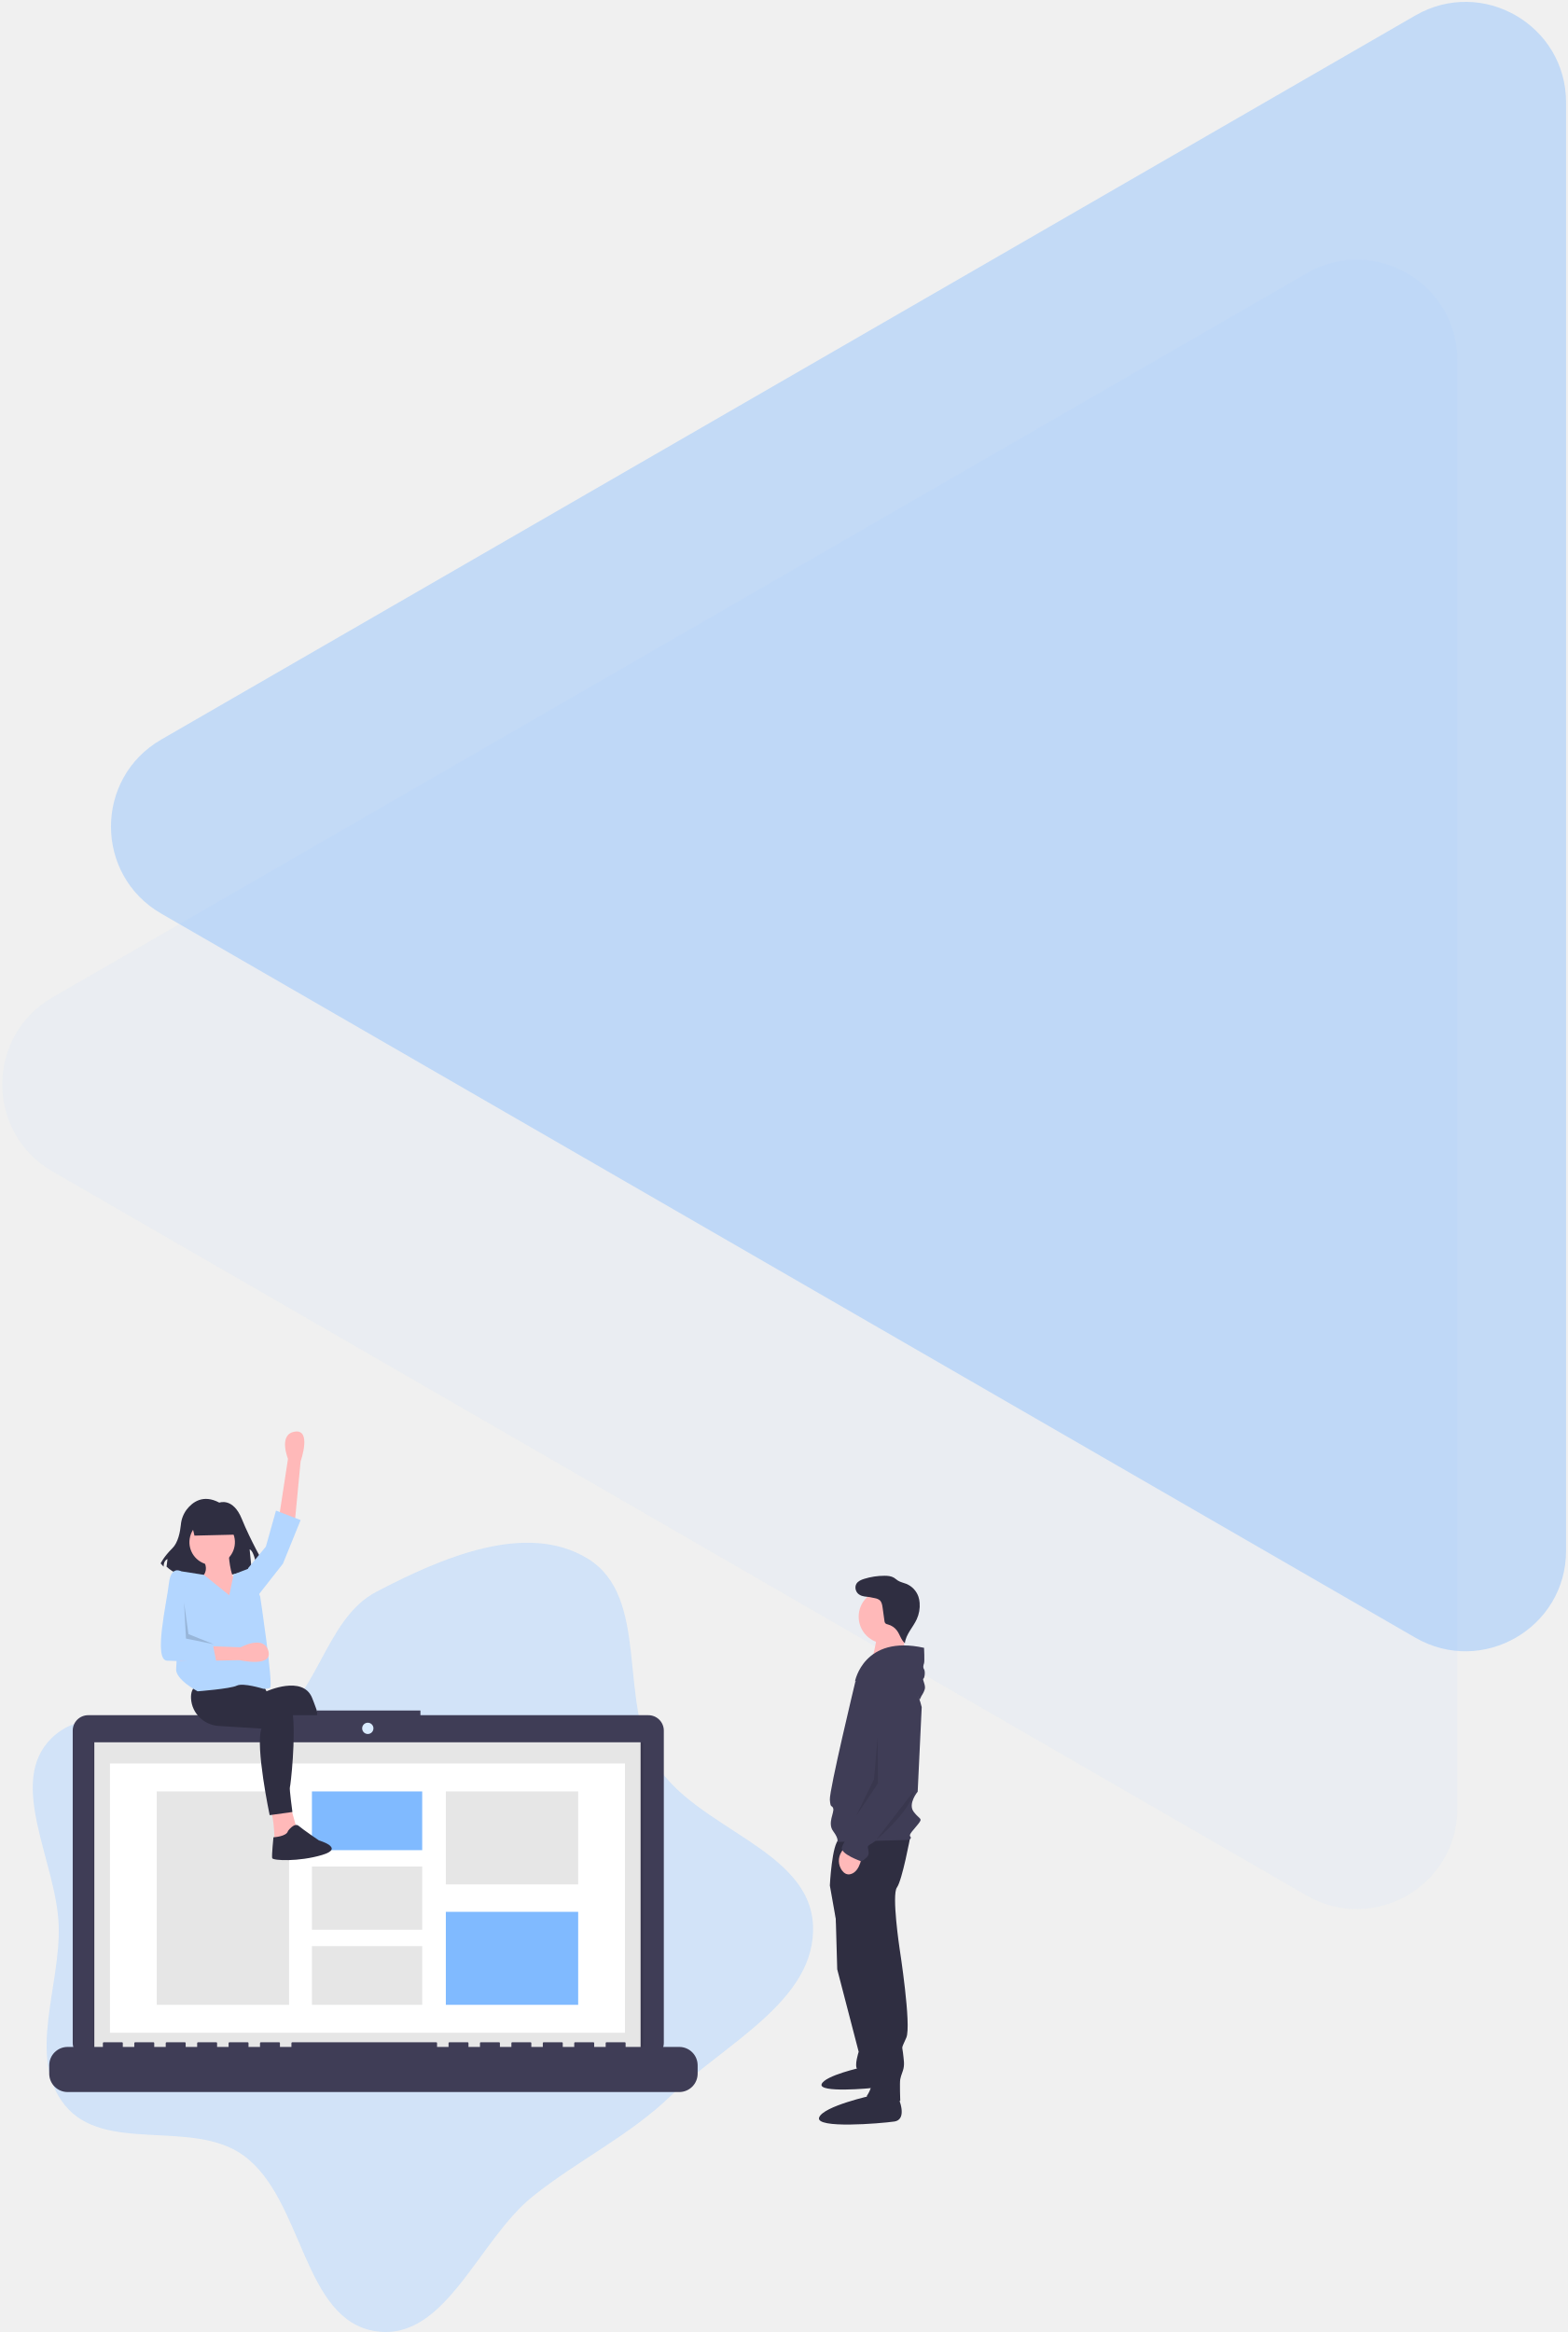
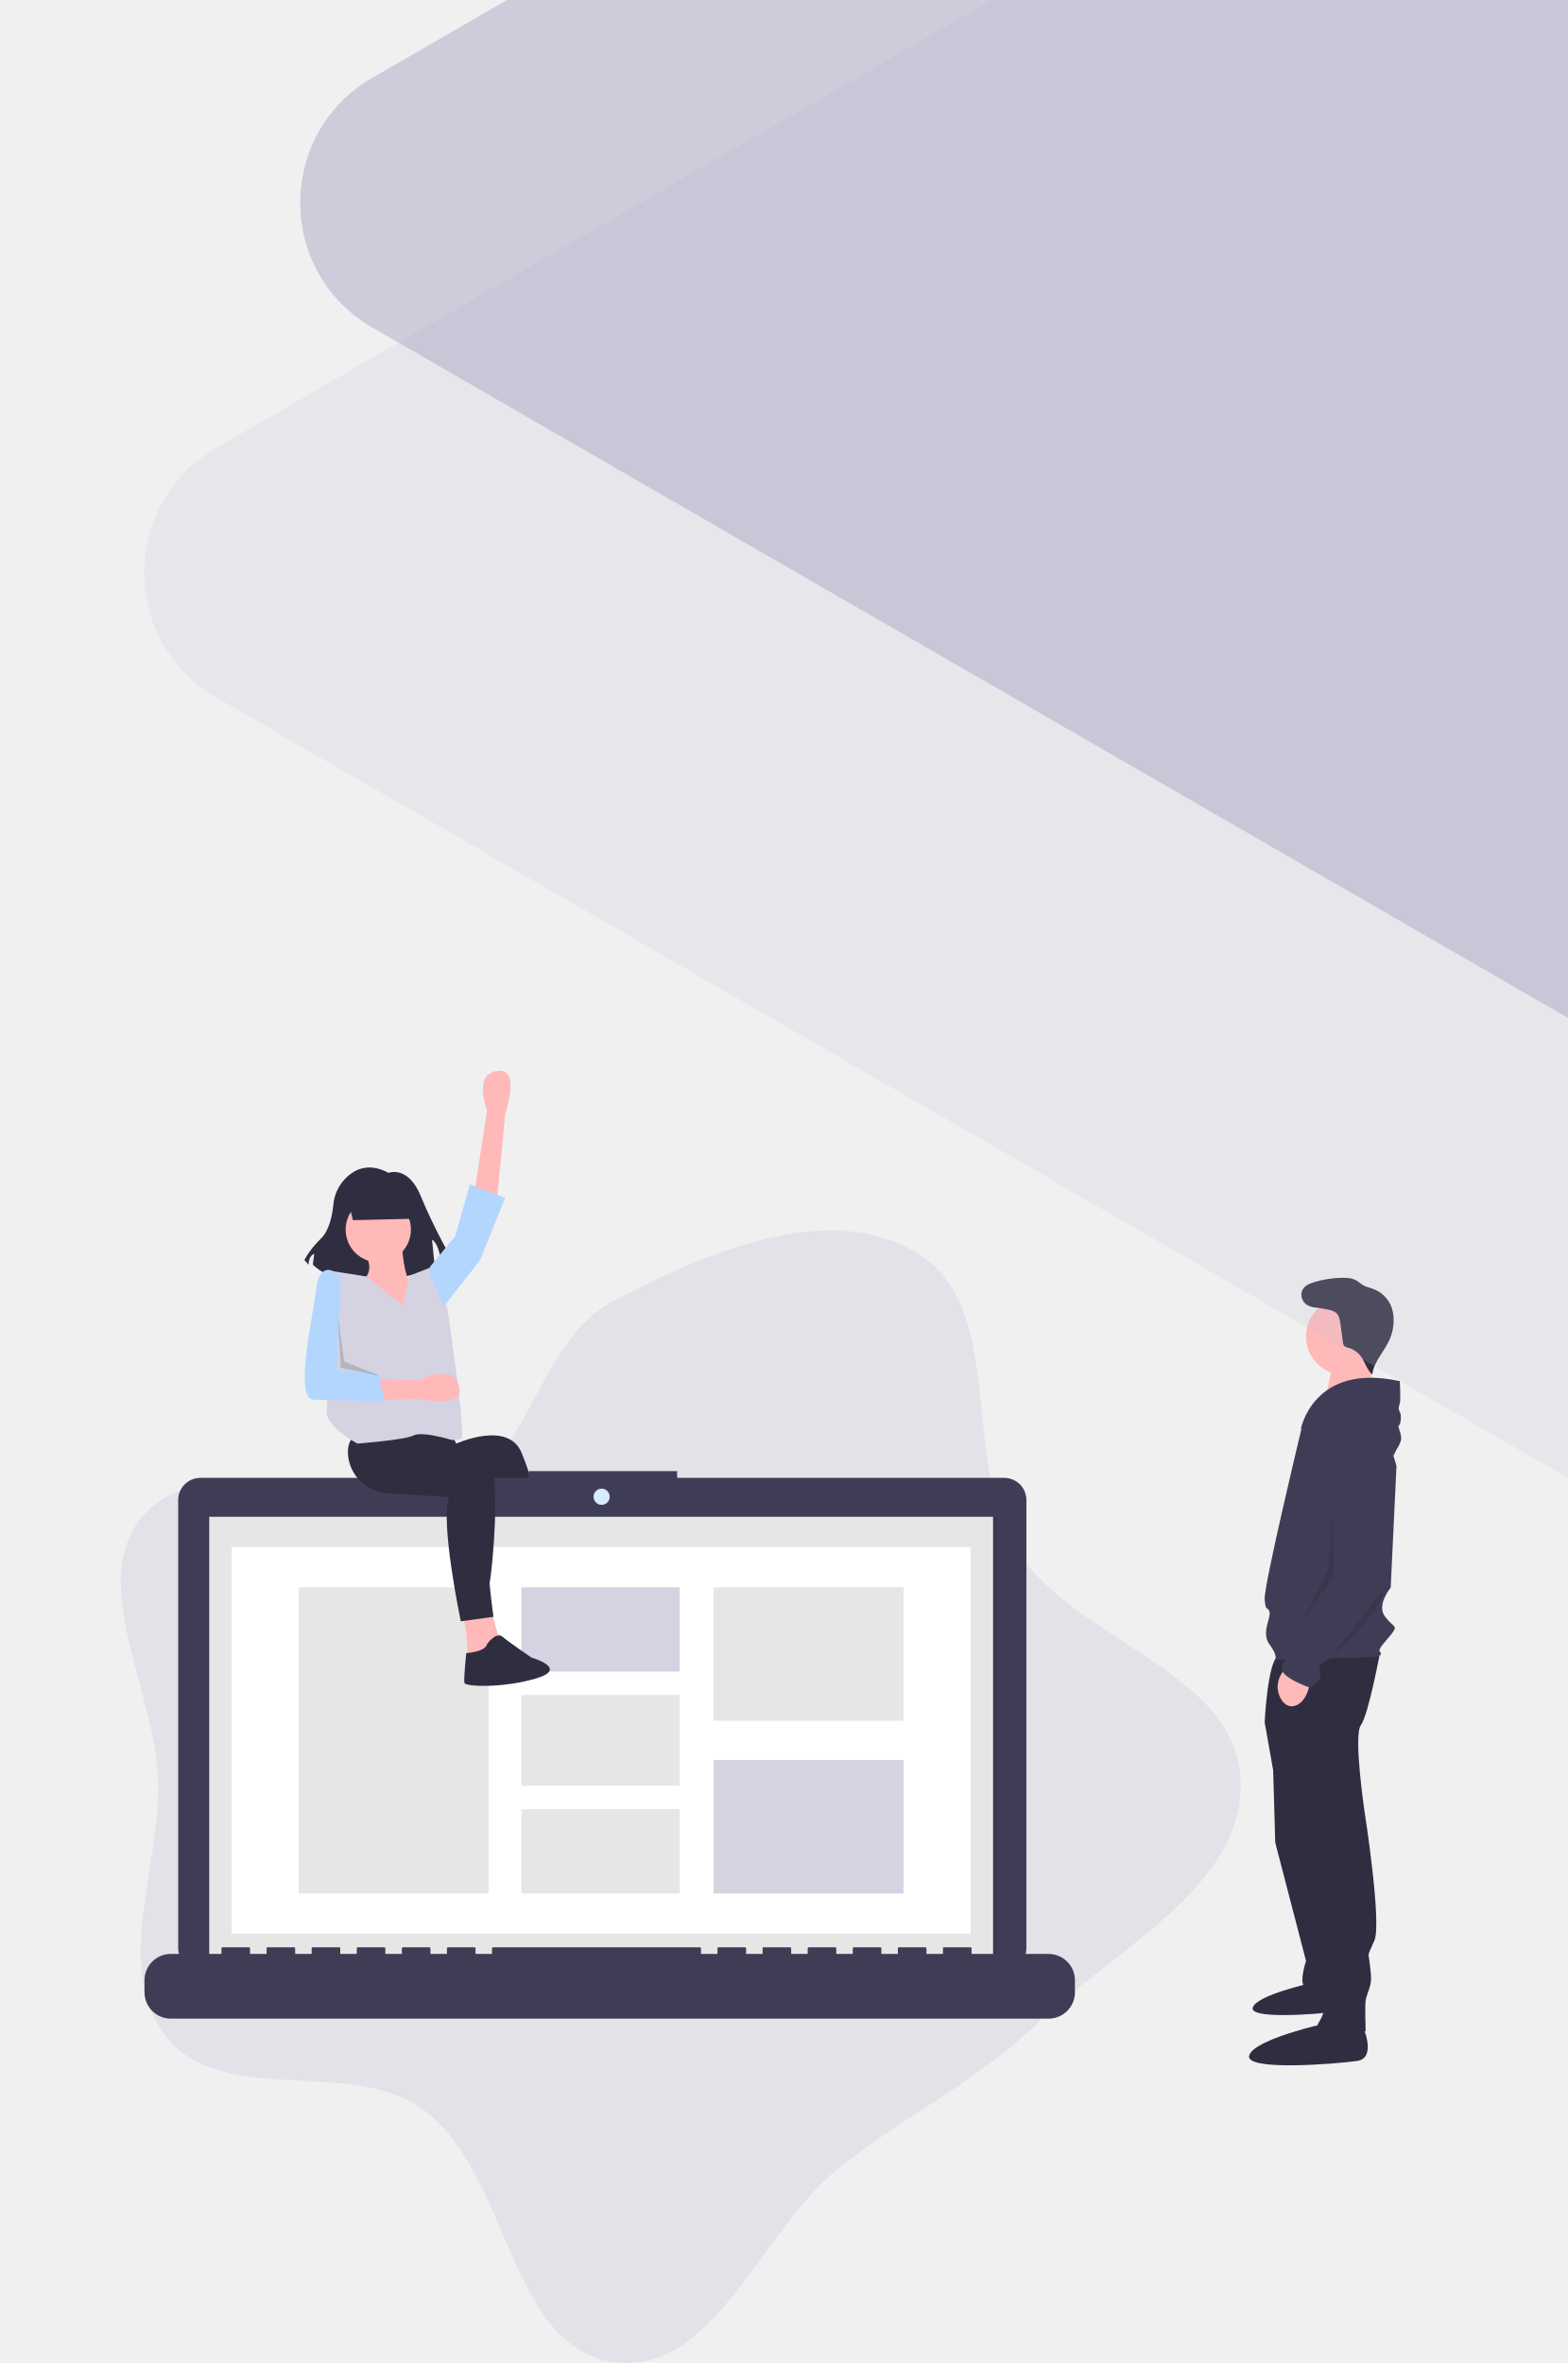
- <svg xmlns="http://www.w3.org/2000/svg" width="670" height="997" viewBox="0 0 670 997" fill="none">
-   <path opacity="0.2" d="M22.448 500.824C-6.196 484.287 -6.196 442.943 22.448 426.406L558.63 116.841C587.273 100.304 623.078 120.975 623.078 154.05V773.18C623.078 806.255 587.273 826.926 558.63 810.389L22.448 500.824Z" fill="#B3D6FF" fill-opacity="0.5" />
-   <path opacity="0.4" d="M68.934 390.594C40.291 374.057 40.291 332.714 68.934 316.176L605.117 6.611C633.76 -9.926 669.564 10.746 669.564 43.82V662.95C669.564 696.025 633.76 716.696 605.117 700.159L68.934 390.594Z" fill="#80BAFF" />
-   <path opacity="0.5" fill-rule="evenodd" clip-rule="evenodd" d="M160.921 680.529C188.442 666.166 224.935 650.144 251.371 666.417C278.043 682.835 264.03 727.4 280.421 754.088C297.508 781.912 346.077 790.464 347.584 823.081C349.066 855.164 310.05 873.52 286.97 895.856C269.135 913.115 247.209 923.466 227.831 938.972C204.429 957.697 190.598 1000.9 160.921 996.716C129.269 992.249 129.961 940.288 104.094 921.508C82.317 905.696 44.55 920.982 27.704 899.994C11.369 879.642 26.01 849.162 25.094 823.081C24.14 795.919 2.621 761.847 22.19 742.985C44.227 721.744 84.449 751.534 112.359 738.969C135.855 728.392 138.078 692.451 160.921 680.529Z" fill="#B3D6FF" />
-   <path d="M138.795 767.391L142.577 779.007L147.709 774.685L145.008 765.5L138.795 767.391Z" fill="#FFB9B9" />
-   <path d="M90.169 717.955L91.52 736.055L124.207 736.865L138.524 769.552L146.359 766.311C146.359 766.311 137.444 735.515 133.392 725.79C129.34 716.065 113.942 723.088 113.942 723.088L112.591 720.387L90.169 717.955Z" fill="#2F2E41" />
-   <path d="M140.956 776.846C140.956 776.846 141.496 785.491 142.306 786.031C143.117 786.571 149.33 785.491 149.33 785.491C149.33 785.491 151.197 785.905 158.785 783.87C167.316 781.581 157.704 778.197 157.704 778.197C157.704 778.197 151.491 774.145 148.79 772.254C146.088 770.363 144.197 774.415 144.197 774.415C144.738 776.036 140.956 776.846 140.956 776.846Z" fill="#2F2E41" />
-   <path d="M357.089 811.848L357.949 841.947L367.122 877.205C367.122 877.205 365.115 883.225 366.549 884.658C367.982 886.091 374.575 888.671 374.575 888.671L369.128 813.568L357.089 811.848Z" fill="#2F2E41" />
-   <path d="M377.004 884.511C377.004 884.511 380.275 891.708 375.696 892.362C371.116 893.016 349.962 894.761 351.271 891.054C352.579 887.346 368.499 883.857 368.499 883.857L377.004 884.511Z" fill="#2F2E41" />
-   <path d="M389.194 785.189C389.194 785.189 385.754 803.822 383.461 806.975C381.168 810.128 384.608 833.06 384.608 833.06C384.608 833.06 389.768 866.026 387.474 871.185C385.181 876.345 385.754 874.625 386.041 877.492C386.328 880.358 386.901 882.652 386.041 885.231C385.181 887.811 385.181 887.525 384.894 888.958C384.608 890.391 384.894 898.131 384.894 898.131C384.894 898.131 372.568 902.431 370.562 896.124C370.562 896.124 373.428 892.111 372.568 888.958C371.672 885.785 371.19 882.509 371.135 879.212V873.192L357.949 823.887L354.796 806.115C354.796 806.115 355.656 788.056 358.809 786.336C361.962 784.616 389.194 785.189 389.194 785.189Z" fill="#2F2E41" />
-   <path d="M384.034 896.698C384.034 896.698 388.334 906.157 382.315 907.017C376.295 907.877 348.489 910.17 350.209 905.297C351.929 900.424 372.855 895.838 372.855 895.838L384.034 896.698Z" fill="#2F2E41" />
-   <path d="M378.585 702.645C384.918 702.645 390.051 697.511 390.051 691.179C390.051 684.846 384.918 679.712 378.585 679.712C372.252 679.712 367.119 684.846 367.119 691.179C367.119 697.511 372.252 702.645 378.585 702.645Z" fill="#FFB9B9" />
-   <path d="M386.642 696.245L386.429 710.889L372.371 710.936C372.371 710.936 375.939 699.473 374.341 697.076C372.743 694.679 386.642 696.245 386.642 696.245Z" fill="#FFB9B9" />
-   <path d="M365.689 718.972C365.689 718.972 375.722 706.073 383.461 711.519C391.201 716.966 394.067 729.865 394.067 729.865L392.348 765.983C392.348 765.983 388.048 771.143 390.628 774.583C393.207 778.023 394.641 777.163 392.634 779.743C390.628 782.323 388.334 784.329 389.194 785.189C390.054 786.049 388.334 786.622 388.334 786.622L357.949 787.482C357.949 787.482 358.809 786.336 356.229 782.896C353.649 779.456 356.802 774.87 356.229 773.15C355.656 771.43 355.082 773.436 354.796 769.423C354.509 765.41 365.689 718.972 365.689 718.972Z" fill="#3F3D56" />
-   <path d="M368.555 792.929C368.555 792.929 367.982 800.095 363.682 801.242C362.07 801.672 360.86 800.852 359.978 799.66C359.155 798.517 358.693 797.153 358.653 795.745C358.613 794.337 358.996 792.95 359.753 791.762L360.815 790.062L368.555 792.929Z" fill="#FFB9B9" />
-   <path d="M395.071 704.496C395.071 704.496 395.357 710.229 395.071 711.089C394.784 711.949 394.497 712.809 395.071 713.669C395.644 714.529 395.357 717.395 394.784 717.682C394.211 717.969 395.931 720.549 395.357 722.269C394.784 723.989 394.211 724.562 393.924 725.135C393.637 725.708 393.176 726.736 393.176 726.736C393.176 726.736 384.751 708.796 377.871 713.096C370.992 717.395 365.545 718.829 365.545 718.829C365.545 718.829 369.272 698.763 395.071 704.496Z" fill="#3F3D56" />
-   <path d="M382.601 717.825C382.601 717.825 391.774 718.685 391.201 730.725C390.628 742.764 392.061 761.684 392.061 761.684C392.061 761.684 376.295 785.762 373.715 787.482C371.135 789.202 370.848 788.916 371.135 790.349C371.422 791.782 371.708 792.929 370.562 794.075C369.885 794.757 369.112 795.336 368.269 795.795C368.269 795.795 359.096 792.642 359.956 789.776C360.816 786.909 364.829 782.323 364.829 782.323C364.829 782.323 371.708 771.143 371.995 769.423C372.282 767.703 372.282 767.99 373.142 767.13C374.002 766.27 376.295 762.83 376.295 761.11V755.664L373.892 726.558C373.783 725.373 373.926 724.177 374.311 723.051C374.697 721.925 375.317 720.893 376.129 720.023C377.494 718.596 379.556 717.46 382.601 717.825Z" fill="#3F3D56" />
-   <path d="M371.19 682.336C370.443 682.543 369.656 682.561 368.9 682.388C368.145 682.215 367.444 681.856 366.861 681.345C365.741 680.28 365.364 678.435 366.161 677.111C366.85 675.968 368.189 675.408 369.463 675.011C372.274 674.135 375.2 673.688 378.144 673.687C379.548 673.686 381.013 673.806 382.215 674.532C382.809 674.891 383.312 675.385 383.9 675.755C384.98 676.436 386.277 676.662 387.463 677.135C388.676 677.628 389.769 678.376 390.668 679.328C391.567 680.28 392.251 681.413 392.674 682.652C392.946 683.493 393.116 684.363 393.18 685.244C393.374 687.657 392.947 690.08 391.941 692.282C390.341 695.77 387.297 698.702 386.867 702.515C385.228 701.139 384.748 698.832 383.479 697.11C382.534 695.836 381.185 694.92 379.653 694.512C379.224 694.456 378.822 694.276 378.494 693.995C378.273 693.69 378.147 693.326 378.131 692.95L377.345 687.286C377.184 686.133 376.968 684.873 376.083 684.117C375.529 683.704 374.886 683.425 374.205 683.302C372.595 682.901 370.955 682.634 369.302 682.502" fill="#2F2E41" />
-   <path opacity="0.1" d="M390.667 765.778L374.575 786.661C374.575 786.661 389.392 774.275 390.667 765.778Z" fill="black" />
-   <path opacity="0.1" d="M375.221 742.658L375.373 762.38L366.027 776.399L373.674 760.68L375.221 742.658Z" fill="black" />
-   <path d="M277.215 733.299H179.748V731.29H135.553V733.299H37.685C35.937 733.299 34.26 733.993 33.023 735.23C31.787 736.466 31.092 738.143 31.092 739.892V873.353C31.092 875.102 31.787 876.779 33.023 878.015C34.26 879.251 35.937 879.946 37.685 879.946H277.215C278.081 879.946 278.938 879.776 279.738 879.444C280.538 879.113 281.265 878.627 281.877 878.015C282.489 877.403 282.975 876.676 283.306 875.876C283.637 875.076 283.808 874.219 283.808 873.353V739.892C283.808 739.026 283.637 738.169 283.306 737.369C282.975 736.569 282.489 735.842 281.877 735.23C281.265 734.618 280.538 734.132 279.738 733.801C278.938 733.469 278.081 733.299 277.215 733.299Z" fill="#3F3D56" />
-   <path opacity="0.1" d="M274.969 744.95H39.931V877.535H274.969V744.95Z" fill="black" />
-   <path d="M157.249 741.334C158.581 741.334 159.66 740.255 159.66 738.924C159.66 737.592 158.581 736.513 157.249 736.513C155.918 736.513 154.839 737.592 154.839 738.924C154.839 740.255 155.918 741.334 157.249 741.334Z" fill="#D9EBFF" />
-   <path d="M273.879 744.884H40.326V877.42H273.879V744.884Z" fill="#E6E6E6" />
-   <path d="M267.201 753.94H47.004V869.067H267.201V753.94Z" fill="white" />
-   <path d="M123.592 765.886H67.012V857.122H123.592V765.886Z" fill="#E6E6E6" />
-   <path d="M180.509 765.886H133.359V791H180.509V765.886Z" fill="#80BAFF" />
-   <path d="M180.509 797.993H133.359V825.014H180.509V797.993Z" fill="#E6E6E6" />
-   <path d="M180.509 832.008H133.359V857.122H180.509V832.008Z" fill="#E6E6E6" />
-   <path d="M247.193 765.886H190.613V805.646H247.193V765.886Z" fill="#E6E6E6" />
-   <path d="M247.193 817.362H190.613V857.122H247.193V817.362Z" fill="#80BAFF" />
-   <path d="M290.407 875.125H267.469V873.472C267.469 873.429 267.46 873.386 267.444 873.347C267.428 873.307 267.403 873.271 267.373 873.24C267.343 873.21 267.306 873.186 267.267 873.169C267.227 873.153 267.184 873.144 267.141 873.144H259.277C259.234 873.144 259.191 873.153 259.151 873.169C259.112 873.186 259.075 873.21 259.045 873.24C259.015 873.271 258.99 873.307 258.974 873.347C258.958 873.386 258.949 873.429 258.949 873.472V875.125H254.034V873.472C254.034 873.429 254.025 873.386 254.009 873.347C253.992 873.307 253.968 873.271 253.938 873.24C253.907 873.21 253.871 873.186 253.831 873.169C253.792 873.153 253.749 873.144 253.706 873.144H245.842C245.799 873.144 245.756 873.153 245.716 873.169C245.676 873.186 245.64 873.21 245.61 873.24C245.579 873.271 245.555 873.307 245.539 873.347C245.522 873.386 245.514 873.429 245.514 873.472V875.125H240.599V873.472C240.599 873.429 240.59 873.386 240.574 873.347C240.557 873.307 240.533 873.271 240.503 873.24C240.472 873.21 240.436 873.186 240.396 873.169C240.357 873.153 240.314 873.144 240.271 873.144H232.406C232.363 873.144 232.321 873.153 232.281 873.169C232.241 873.186 232.205 873.21 232.175 873.24C232.144 873.271 232.12 873.307 232.104 873.347C232.087 873.386 232.079 873.429 232.079 873.472V875.125H227.163V873.472C227.163 873.429 227.155 873.386 227.138 873.347C227.122 873.307 227.098 873.271 227.067 873.24C227.037 873.21 227.001 873.186 226.961 873.169C226.921 873.153 226.879 873.144 226.836 873.144H218.971C218.928 873.144 218.886 873.153 218.846 873.169C218.806 873.186 218.77 873.21 218.74 873.24C218.709 873.271 218.685 873.307 218.668 873.347C218.652 873.386 218.644 873.429 218.644 873.472V875.125H213.728V873.472C213.728 873.429 213.72 873.386 213.703 873.347C213.687 873.307 213.663 873.271 213.632 873.24C213.602 873.21 213.566 873.186 213.526 873.169C213.486 873.153 213.444 873.144 213.401 873.144H205.536C205.493 873.144 205.45 873.153 205.411 873.169C205.371 873.186 205.335 873.21 205.304 873.24C205.274 873.271 205.25 873.307 205.233 873.347C205.217 873.386 205.208 873.429 205.208 873.472V875.125H200.293V873.472C200.293 873.429 200.285 873.386 200.268 873.347C200.252 873.307 200.227 873.271 200.197 873.24C200.167 873.21 200.13 873.186 200.091 873.169C200.051 873.153 200.008 873.144 199.965 873.144H192.101C192.058 873.144 192.015 873.153 191.975 873.169C191.936 873.186 191.9 873.21 191.869 873.24C191.839 873.271 191.815 873.307 191.798 873.347C191.782 873.386 191.773 873.429 191.773 873.472V875.125H186.858V873.472C186.858 873.429 186.849 873.386 186.833 873.347C186.816 873.307 186.792 873.271 186.762 873.24C186.731 873.21 186.695 873.186 186.656 873.169C186.616 873.153 186.573 873.144 186.53 873.144H124.925C124.838 873.144 124.755 873.179 124.693 873.24C124.632 873.302 124.597 873.385 124.597 873.472V875.125H119.682V873.472C119.682 873.429 119.673 873.386 119.657 873.347C119.641 873.307 119.616 873.271 119.586 873.24C119.556 873.21 119.519 873.186 119.48 873.169C119.44 873.153 119.397 873.144 119.354 873.144H111.49C111.403 873.144 111.32 873.179 111.258 873.24C111.197 873.302 111.162 873.385 111.162 873.472V875.125H106.247V873.472C106.247 873.429 106.238 873.386 106.222 873.347C106.205 873.307 106.181 873.271 106.151 873.24C106.12 873.21 106.084 873.186 106.044 873.169C106.005 873.153 105.962 873.144 105.919 873.144H98.055C97.968 873.144 97.884 873.179 97.823 873.24C97.761 873.302 97.727 873.385 97.727 873.472V875.125H92.812V873.472C92.812 873.429 92.803 873.386 92.787 873.347C92.77 873.307 92.746 873.271 92.716 873.24C92.685 873.21 92.649 873.186 92.609 873.169C92.57 873.153 92.527 873.144 92.484 873.144H84.619C84.532 873.144 84.449 873.179 84.388 873.24C84.326 873.302 84.292 873.385 84.292 873.472V875.125H79.376V873.472C79.376 873.429 79.368 873.386 79.352 873.347C79.335 873.307 79.311 873.271 79.28 873.24C79.25 873.21 79.214 873.186 79.174 873.169C79.134 873.153 79.092 873.144 79.049 873.144H71.184C71.097 873.144 71.014 873.179 70.953 873.24C70.891 873.302 70.856 873.385 70.856 873.472V875.125H65.941V873.472C65.941 873.429 65.933 873.386 65.916 873.347C65.9 873.307 65.876 873.271 65.845 873.24C65.815 873.21 65.779 873.186 65.739 873.169C65.699 873.153 65.657 873.144 65.614 873.144H57.749C57.662 873.144 57.579 873.179 57.517 873.24C57.456 873.302 57.421 873.385 57.421 873.472V875.125H52.506V873.472C52.506 873.429 52.498 873.386 52.481 873.347C52.465 873.307 52.441 873.271 52.41 873.24C52.38 873.21 52.343 873.186 52.304 873.169C52.264 873.153 52.221 873.144 52.178 873.144H44.314C44.227 873.144 44.144 873.179 44.082 873.24C44.021 873.302 43.986 873.385 43.986 873.472V875.125H28.913C26.827 875.125 24.826 875.953 23.352 877.428C21.877 878.903 21.048 880.904 21.048 882.989V886.545C21.048 888.631 21.877 890.632 23.352 892.106C24.826 893.581 26.827 894.41 28.913 894.41H290.407C292.493 894.41 294.493 893.581 295.968 892.106C297.443 890.632 298.272 888.631 298.272 886.545V882.989C298.272 880.904 297.443 878.903 295.968 877.428C294.493 875.953 292.493 875.125 290.407 875.125Z" fill="#3F3D56" />
-   <path d="M79.818 645.371C78.387 647.284 77.52 649.559 77.317 651.94C77.025 654.837 76.177 659.472 73.708 661.908C69.947 665.619 68.693 668.402 68.693 668.402L69.947 669.794C69.947 667.011 71.618 666.547 71.618 666.547L71.201 669.794C82.484 680.464 107.559 670.722 107.559 670.722L106.723 662.371C108.813 663.299 109.649 669.794 109.649 669.794L112.992 668.866C112.992 668.866 107.141 658.66 103.38 649.382C99.619 640.103 93.768 642.423 93.768 642.423C86.872 638.737 82.318 642.155 79.818 645.371Z" fill="#2F2E41" />
-   <path d="M119.074 650.15L123.126 623.676C123.126 623.676 118.804 613.141 126.098 612.06C133.392 610.98 128.529 624.757 128.529 624.757L126.098 650.15H119.074Z" fill="#FFB9B9" />
-   <path d="M115.833 774.685C117.183 776.846 117.453 787.922 117.453 787.922L126.908 781.979L124.207 772.254L115.833 774.685Z" fill="#FFB9B9" />
-   <path d="M102.596 716.605C102.596 716.605 90.71 716.605 84.226 720.387C82.142 721.602 81.537 723.795 81.676 726.211C82.039 732.522 87.194 737.506 93.503 737.896L111.781 739.026C109.079 746.59 115.292 776.036 115.292 776.036L125.017 774.685C125.017 774.685 123.667 764.69 123.937 764.15C124.207 763.609 126.638 742.538 125.017 731.463C123.397 720.387 101.245 724.979 101.245 724.979L102.596 716.605Z" fill="#2F2E41" />
-   <path d="M116.913 785.491C116.913 785.491 116.103 793.325 116.373 794.405C116.643 795.486 127.719 796.026 137.714 793.055C147.709 790.083 136.363 786.841 136.363 786.841C136.363 786.841 129.61 782.249 127.719 780.628C125.828 779.007 123.126 782.789 123.126 782.789C122.586 785.22 116.913 785.491 116.913 785.491Z" fill="#2F2E41" />
-   <path d="M100.309 660.892C101.169 655.591 97.569 650.595 92.267 649.735C86.966 648.875 81.97 652.475 81.11 657.777C80.25 663.078 83.85 668.074 89.152 668.934C94.453 669.794 99.449 666.194 100.309 660.892Z" fill="#FFB9B9" />
-   <path d="M86.657 666.629C90.169 671.761 85.847 674.733 85.847 674.733L83.956 688.78C83.956 688.78 104.217 690.671 107.728 687.97C111.24 685.268 103.676 676.354 100.975 675.543C98.273 674.733 97.733 663.657 97.733 663.657L86.657 666.629Z" fill="#FFB9B9" />
-   <path d="M87.186 673.294L76.527 671.626L75.312 683.107C75.312 683.107 75.852 708.771 75.312 713.363C74.771 717.956 84.496 723.088 84.496 723.088C84.496 723.088 98.544 722.008 101.245 720.657C103.946 719.306 112.591 722.008 112.591 722.008C113.554 722.061 114.518 721.923 115.427 721.602C117.048 721.062 111.24 682.567 111.24 682.567L106.108 670.681L99.894 673.112L98.003 682.027L87.186 673.294Z" fill="#B3D6FF" />
-   <path d="M110.16 682.297L120.966 668.52L128.529 649.88L117.994 645.828L113.671 661.226L106.108 670.411L105.837 672.032L110.16 682.297Z" fill="#B3D6FF" />
-   <path d="M76.11 703.269L102.874 704.276C102.874 704.276 112.848 698.781 114.753 705.904C116.658 713.027 102.416 709.767 102.416 709.767L76.911 710.247L76.11 703.269Z" fill="#FFB9B9" />
-   <path d="M78.418 701.342L90.844 702.152L92.465 710.527C92.465 710.527 77.338 710.256 71.394 709.986C65.451 709.716 71.394 684.593 72.205 677.029C73.015 669.465 77.067 671.626 77.067 671.626L79.499 673.517L78.418 701.342Z" fill="#B3D6FF" />
-   <path opacity="0.15" d="M80.58 698.64L91.385 702.963L79.499 700.531L78.688 685.133L80.58 698.64Z" fill="black" />
-   <path d="M100.979 656.098L83.137 656.522L81.013 647.601H100.979V656.098Z" fill="#2F2E41" />
+ <svg xmlns="http://www.w3.org/2000/svg" width="467" height="704" viewBox="0 0 467 704" fill="none">
+   <path opacity="0.5" fill-rule="evenodd" clip-rule="evenodd" d="M182.921 387.529C210.442 373.166 246.935 357.144 273.371 373.417C300.043 389.835 286.03 434.4 302.421 461.088C319.508 488.912 368.077 497.464 369.584 530.081C371.066 562.164 332.05 580.52 308.97 602.856C291.135 620.115 269.209 630.466 249.831 645.972C226.429 664.697 212.598 707.904 182.921 703.716C151.269 699.249 151.961 647.288 126.094 628.508C104.317 612.696 66.55 627.982 49.705 606.994C33.369 586.642 48.01 556.162 47.094 530.081C46.14 502.919 24.621 468.847 44.19 449.985C66.228 428.744 106.449 458.534 134.359 445.969C157.855 435.392 160.078 399.451 182.921 387.529Z" fill="#D5D3E1" />
+   <g clip-path="url(#clip0)">
+     <path d="M160.795 474.391L164.577 486.007L169.709 481.685L167.008 472.5L160.795 474.391Z" fill="#FFB9B9" />
+     <path d="M112.169 424.955L113.52 443.055L146.207 443.865L160.524 476.552L168.359 473.311C168.359 473.311 159.444 442.515 155.392 432.79C151.34 423.065 135.942 430.088 135.942 430.088L134.591 427.387L112.169 424.955Z" fill="#2F2E41" />
+     <path d="M162.956 483.846C162.956 483.846 163.496 492.491 164.306 493.031C165.117 493.571 171.33 492.491 171.33 492.491C171.33 492.491 173.197 492.905 180.785 490.87C189.316 488.581 179.704 485.197 179.704 485.197C179.704 485.197 173.491 481.145 170.79 479.254C168.088 477.363 166.197 481.415 166.197 481.415C166.738 483.036 162.956 483.846 162.956 483.846Z" fill="#2F2E41" />
+     <path d="M379.089 518.848L379.949 548.947L389.122 584.205C389.122 584.205 387.115 590.225 388.549 591.658C389.982 593.091 396.575 595.671 396.575 595.671L391.129 520.568L379.089 518.848Z" fill="#2F2E41" />
+     <path d="M399.004 591.511C399.004 591.511 402.275 598.708 397.696 599.362C393.116 600.016 371.962 601.761 373.271 598.054C374.579 594.346 390.499 590.857 390.499 590.857L399.004 591.511Z" fill="#2F2E41" />
+     <path d="M411.194 492.189C411.194 492.189 407.754 510.822 405.461 513.975C403.168 517.128 406.608 540.06 406.608 540.06C406.608 540.06 411.768 573.026 409.474 578.185C407.181 583.345 407.754 581.625 408.041 584.492C408.328 587.358 408.901 589.652 408.041 592.231C407.181 594.811 407.181 594.525 406.894 595.958C406.608 597.391 406.894 605.131 406.894 605.131C406.894 605.131 394.568 609.431 392.562 603.124C392.562 603.124 395.428 599.111 394.568 595.958C393.672 592.785 393.19 589.509 393.135 586.212V580.192L379.949 530.887L376.796 513.115C376.796 513.115 377.656 495.056 380.809 493.336C383.962 491.616 411.194 492.189 411.194 492.189Z" fill="#2F2E41" />
+     <path d="M406.035 603.698C406.035 603.698 410.334 613.157 404.315 614.017C398.295 614.877 370.489 617.17 372.209 612.297C373.929 607.424 394.855 602.838 394.855 602.838L406.035 603.698Z" fill="#2F2E41" />
+     <path d="M400.585 409.645C406.918 409.645 412.051 404.511 412.051 398.179C412.051 391.846 406.918 386.712 400.585 386.712C394.253 386.712 389.119 391.846 389.119 398.179C389.119 404.511 394.253 409.645 400.585 409.645Z" fill="#FFB9B9" />
+     <path d="M408.642 403.245L408.429 417.889L394.371 417.936C394.371 417.936 397.939 406.473 396.341 404.076C394.743 401.679 408.642 403.245 408.642 403.245Z" fill="#FFB9B9" />
+     <path d="M387.689 425.972C387.689 425.972 397.722 413.073 405.461 418.519C413.201 423.966 416.067 436.865 416.067 436.865L414.348 472.983C414.348 472.983 410.048 478.143 412.628 481.583C415.208 485.023 416.641 484.163 414.634 486.743C412.628 489.323 410.334 491.329 411.194 492.189C412.054 493.049 410.334 493.622 410.334 493.622L379.949 494.482C379.949 494.482 380.809 493.336 378.229 489.896C375.649 486.456 378.802 481.87 378.229 480.15C377.656 478.43 377.083 480.436 376.796 476.423C376.509 472.41 387.689 425.972 387.689 425.972Z" fill="#3F3D56" />
+     <path d="M390.555 499.929C390.555 499.929 389.982 507.095 385.682 508.242C384.07 508.672 382.86 507.852 381.978 506.66C381.155 505.517 380.694 504.153 380.653 502.745C380.613 501.337 380.996 499.95 381.753 498.762L382.815 497.062L390.555 499.929Z" fill="#FFB9B9" />
+     <path d="M417.071 411.496C417.071 411.496 417.357 417.229 417.071 418.089C416.784 418.949 416.497 419.809 417.071 420.669C417.644 421.529 417.357 424.395 416.784 424.682C416.211 424.969 417.931 427.549 417.357 429.269C416.784 430.989 416.211 431.562 415.924 432.135C415.638 432.708 415.176 433.736 415.176 433.736C415.176 433.736 406.751 415.796 399.872 420.096C392.992 424.395 387.545 425.829 387.545 425.829C387.545 425.829 391.272 405.763 417.071 411.496Z" fill="#3F3D56" />
+     <path d="M404.601 424.825C404.601 424.825 413.774 425.685 413.201 437.725C412.628 449.764 414.061 468.684 414.061 468.684C414.061 468.684 398.295 492.762 395.715 494.482C393.135 496.202 392.848 495.916 393.135 497.349C393.422 498.782 393.708 499.929 392.562 501.075C391.885 501.757 391.112 502.336 390.269 502.795C390.269 502.795 381.096 499.642 381.956 496.776C382.816 493.909 386.829 489.323 386.829 489.323C386.829 489.323 393.708 478.143 393.995 476.423C394.282 474.703 394.282 474.99 395.142 474.13C396.002 473.27 398.295 469.83 398.295 468.11V462.664L395.892 433.558C395.783 432.373 395.926 431.177 396.311 430.051C396.697 428.925 397.317 427.893 398.129 427.023C399.494 425.596 401.556 424.46 404.601 424.825Z" fill="#3F3D56" />
+     <path d="M393.191 389.336C392.443 389.543 391.656 389.561 390.901 389.388C390.145 389.215 389.444 388.856 388.861 388.345C387.741 387.28 387.364 385.435 388.161 384.111C388.85 382.968 390.189 382.408 391.463 382.011C394.274 381.135 397.2 380.688 400.144 380.687C401.548 380.686 403.014 380.806 404.215 381.532C404.809 381.891 405.312 382.385 405.9 382.755C406.98 383.436 408.277 383.662 409.464 384.135C410.676 384.628 411.769 385.376 412.668 386.328C413.567 387.28 414.251 388.413 414.674 389.652C414.946 390.493 415.116 391.363 415.18 392.244C415.374 394.657 414.947 397.08 413.941 399.282C412.342 402.77 409.297 405.702 408.867 409.515C407.228 408.139 406.748 405.832 405.479 404.11C404.534 402.836 403.185 401.92 401.653 401.512C401.224 401.456 400.822 401.276 400.494 400.995C400.273 400.69 400.147 400.326 400.131 399.95L399.345 394.286C399.184 393.133 398.968 391.873 398.084 391.117C397.529 390.704 396.886 390.425 396.205 390.302C394.595 389.901 392.955 389.634 391.302 389.502" fill="#2F2E41" />
+     <path opacity="0.1" d="M412.667 472.778L396.575 493.661C396.575 493.661 411.392 481.275 412.667 472.778Z" fill="black" />
+     <path opacity="0.1" d="M397.221 449.658L397.373 469.38L388.027 483.399L395.674 467.68L397.221 449.658Z" fill="black" />
+     <path d="M299.215 440.299H201.749V438.29H157.553V440.299H59.685C57.937 440.299 56.26 440.993 55.023 442.23C53.787 443.466 53.092 445.143 53.092 446.892V580.353C53.092 582.102 53.787 583.779 55.023 585.015C56.26 586.251 57.937 586.946 59.685 586.946H299.215C300.081 586.946 300.938 586.776 301.738 586.444C302.538 586.113 303.265 585.627 303.877 585.015C304.489 584.403 304.975 583.676 305.306 582.876C305.637 582.076 305.808 581.219 305.808 580.353V446.892C305.808 446.026 305.637 445.169 305.306 444.369C304.975 443.569 304.489 442.842 303.877 442.23C303.265 441.618 302.538 441.132 301.738 440.801C300.938 440.469 300.081 440.299 299.215 440.299Z" fill="#3F3D56" />
+     <path opacity="0.1" d="M296.969 451.95H61.931V584.535H296.969V451.95Z" fill="black" />
+     <path d="M179.249 448.334C180.581 448.334 181.66 447.255 181.66 445.924C181.66 444.592 180.581 443.513 179.249 443.513C177.918 443.513 176.839 444.592 176.839 445.924C176.839 447.255 177.918 448.334 179.249 448.334Z" fill="#D9EBFF" />
+     <path d="M295.879 451.884H62.326V584.42H295.879V451.884Z" fill="#E6E6E6" />
+     <path d="M289.201 460.94H69.004V576.067H289.201V460.94Z" fill="white" />
+     <path d="M145.592 472.886H89.012V564.122H145.592V472.886Z" fill="#E6E6E6" />
+     <path d="M202.509 472.886H155.359V498H202.509V472.886Z" fill="#D5D3E1" />
+     <path d="M202.509 504.993H155.359V532.014H202.509V504.993Z" fill="#E6E6E6" />
+     <path d="M202.509 539.008H155.359V564.122H202.509V539.008Z" fill="#E6E6E6" />
+     <path d="M269.193 472.886H212.613V512.646H269.193V472.886Z" fill="#E6E6E6" />
+     <path d="M269.193 524.362H212.613V564.122H269.193V524.362Z" fill="#D5D3E1" />
+     <path d="M312.407 582.125H289.469V580.472C289.469 580.429 289.46 580.386 289.444 580.347C289.428 580.307 289.403 580.271 289.373 580.24C289.343 580.21 289.306 580.186 289.267 580.169C289.227 580.153 289.184 580.144 289.141 580.144H281.277C281.234 580.144 281.191 580.153 281.151 580.169C281.112 580.186 281.076 580.21 281.045 580.24C281.015 580.271 280.991 580.307 280.974 580.347C280.958 580.386 280.949 580.429 280.949 580.472V582.125H276.034V580.472C276.034 580.429 276.025 580.386 276.009 580.347C275.992 580.307 275.968 580.271 275.938 580.24C275.907 580.21 275.871 580.186 275.831 580.169C275.792 580.153 275.749 580.144 275.706 580.144H267.842C267.799 580.144 267.756 580.153 267.716 580.169C267.676 580.186 267.64 580.21 267.61 580.24C267.579 580.271 267.555 580.307 267.539 580.347C267.522 580.386 267.514 580.429 267.514 580.472V582.125H262.599V580.472C262.599 580.429 262.59 580.386 262.574 580.347C262.557 580.307 262.533 580.271 262.503 580.24C262.472 580.21 262.436 580.186 262.396 580.169C262.357 580.153 262.314 580.144 262.271 580.144H254.406C254.363 580.144 254.321 580.153 254.281 580.169C254.241 580.186 254.205 580.21 254.175 580.24C254.144 580.271 254.12 580.307 254.104 580.347C254.087 580.386 254.079 580.429 254.079 580.472V582.125H249.163V580.472C249.163 580.429 249.155 580.386 249.138 580.347C249.122 580.307 249.098 580.271 249.067 580.24C249.037 580.21 249.001 580.186 248.961 580.169C248.921 580.153 248.879 580.144 248.836 580.144H240.971C240.928 580.144 240.886 580.153 240.846 580.169C240.806 580.186 240.77 580.21 240.74 580.24C240.709 580.271 240.685 580.307 240.668 580.347C240.652 580.386 240.644 580.429 240.644 580.472V582.125H235.728V580.472C235.728 580.429 235.72 580.386 235.703 580.347C235.687 580.307 235.663 580.271 235.632 580.24C235.602 580.21 235.566 580.186 235.526 580.169C235.486 580.153 235.444 580.144 235.401 580.144H227.536C227.493 580.144 227.45 580.153 227.411 580.169C227.371 580.186 227.335 580.21 227.304 580.24C227.274 580.271 227.25 580.307 227.233 580.347C227.217 580.386 227.208 580.429 227.208 580.472V582.125H222.293V580.472C222.293 580.429 222.285 580.386 222.268 580.347C222.252 580.307 222.228 580.271 222.197 580.24C222.167 580.21 222.131 580.186 222.091 580.169C222.051 580.153 222.008 580.144 221.965 580.144H214.101C214.058 580.144 214.015 580.153 213.975 580.169C213.936 580.186 213.9 580.21 213.869 580.24C213.839 580.271 213.815 580.307 213.798 580.347C213.782 580.386 213.773 580.429 213.773 580.472V582.125H208.858V580.472C208.858 580.429 208.849 580.386 208.833 580.347C208.816 580.307 208.792 580.271 208.762 580.24C208.731 580.21 208.695 580.186 208.656 580.169C208.616 580.153 208.573 580.144 208.53 580.144H146.925C146.838 580.144 146.755 580.179 146.693 580.24C146.632 580.302 146.597 580.385 146.597 580.472V582.125H141.682V580.472C141.682 580.429 141.673 580.386 141.657 580.347C141.641 580.307 141.616 580.271 141.586 580.24C141.556 580.21 141.519 580.186 141.48 580.169C141.44 580.153 141.397 580.144 141.354 580.144H133.49C133.403 580.144 133.32 580.179 133.258 580.24C133.197 580.302 133.162 580.385 133.162 580.472V582.125H128.247V580.472C128.247 580.429 128.238 580.386 128.222 580.347C128.205 580.307 128.181 580.271 128.151 580.24C128.12 580.21 128.084 580.186 128.045 580.169C128.005 580.153 127.962 580.144 127.919 580.144H120.055C119.968 580.144 119.884 580.179 119.823 580.24C119.761 580.302 119.727 580.385 119.727 580.472V582.125H114.812V580.472C114.812 580.429 114.803 580.386 114.787 580.347C114.77 580.307 114.746 580.271 114.716 580.24C114.685 580.21 114.649 580.186 114.609 580.169C114.57 580.153 114.527 580.144 114.484 580.144H106.619C106.533 580.144 106.449 580.179 106.388 580.24C106.326 580.302 106.292 580.385 106.292 580.472V582.125H101.376V580.472C101.376 580.429 101.368 580.386 101.351 580.347C101.335 580.307 101.311 580.271 101.28 580.24C101.25 580.21 101.214 580.186 101.174 580.169C101.134 580.153 101.092 580.144 101.049 580.144H93.184C93.097 580.144 93.014 580.179 92.953 580.24C92.891 580.302 92.857 580.385 92.857 580.472V582.125H87.941V580.472C87.941 580.429 87.933 580.386 87.916 580.347C87.9 580.307 87.876 580.271 87.845 580.24C87.815 580.21 87.779 580.186 87.739 580.169C87.699 580.153 87.657 580.144 87.614 580.144H79.749C79.662 580.144 79.579 580.179 79.517 580.24C79.456 580.302 79.421 580.385 79.421 580.472V582.125H74.506V580.472C74.506 580.429 74.498 580.386 74.481 580.347C74.465 580.307 74.441 580.271 74.41 580.24C74.38 580.21 74.344 580.186 74.304 580.169C74.264 580.153 74.221 580.144 74.178 580.144H66.314C66.227 580.144 66.144 580.179 66.082 580.24C66.021 580.302 65.986 580.385 65.986 580.472V582.125H50.913C48.827 582.125 46.826 582.953 45.352 584.428C43.877 585.903 43.048 587.904 43.048 589.989V593.545C43.048 595.631 43.877 597.632 45.352 599.106C46.826 600.581 48.827 601.41 50.913 601.41H312.407C314.493 601.41 316.493 600.581 317.968 599.106C319.443 597.632 320.272 595.631 320.272 593.545V589.989C320.272 587.904 319.443 585.903 317.968 584.428C316.493 582.953 314.493 582.125 312.407 582.125Z" fill="#3F3D56" />
+     <path d="M101.818 352.371C100.387 354.284 99.52 356.559 99.317 358.94C99.025 361.837 98.177 366.472 95.708 368.908C91.947 372.619 90.693 375.402 90.693 375.402L91.947 376.794C91.947 374.011 93.618 373.547 93.618 373.547L93.201 376.794C104.484 387.464 129.559 377.722 129.559 377.722L128.723 369.371C130.813 370.299 131.649 376.794 131.649 376.794L134.992 375.866C134.992 375.866 129.141 365.66 125.38 356.382C121.619 347.103 115.768 349.423 115.768 349.423C108.872 345.737 104.318 349.155 101.818 352.371Z" fill="#2F2E41" />
+     <path d="M141.074 357.15L145.126 330.676C145.126 330.676 140.804 320.141 148.098 319.06C155.392 317.98 150.529 331.757 150.529 331.757L148.098 357.15H141.074Z" fill="#FFB9B9" />
+     <path d="M137.833 481.685C139.183 483.846 139.453 494.922 139.453 494.922L148.908 488.979L146.207 479.254L137.833 481.685Z" fill="#FFB9B9" />
+     <path d="M124.596 423.605C124.596 423.605 112.71 423.605 106.226 427.387C104.142 428.602 103.537 430.795 103.676 433.211C104.039 439.522 109.194 444.506 115.503 444.896L133.781 446.026C131.079 453.59 137.292 483.036 137.292 483.036L147.017 481.685C147.017 481.685 145.667 471.69 145.937 471.15C146.207 470.609 148.638 449.538 147.017 438.463C145.397 427.387 123.245 431.979 123.245 431.979L124.596 423.605Z" fill="#2F2E41" />
+     <path d="M138.913 492.491C138.913 492.491 138.103 500.325 138.373 501.405C138.643 502.486 149.719 503.026 159.714 500.055C169.709 497.083 158.363 493.841 158.363 493.841C158.363 493.841 151.61 489.249 149.719 487.628C147.828 486.007 145.126 489.789 145.126 489.789C144.586 492.22 138.913 492.491 138.913 492.491Z" fill="#2F2E41" />
+     <path d="M122.309 367.892C123.169 362.591 119.569 357.595 114.267 356.735C108.966 355.875 103.97 359.475 103.11 364.777C102.25 370.078 105.85 375.074 111.152 375.934C116.453 376.794 121.449 373.194 122.309 367.892Z" fill="#FFB9B9" />
+     <path d="M108.657 373.629C112.169 378.761 107.847 381.733 107.847 381.733L105.956 395.78C105.956 395.78 126.217 397.671 129.728 394.97C133.24 392.268 125.676 383.354 122.975 382.543C120.273 381.733 119.733 370.657 119.733 370.657L108.657 373.629Z" fill="#FFB9B9" />
+     <path d="M109.186 380.294L98.527 378.626L97.312 390.107C97.312 390.107 97.852 415.771 97.312 420.363C96.771 424.956 106.496 430.088 106.496 430.088C106.496 430.088 120.544 429.008 123.245 427.657C125.947 426.306 134.591 429.008 134.591 429.008C135.554 429.061 136.518 428.923 137.428 428.602C139.048 428.062 133.24 389.567 133.24 389.567L128.108 377.681L121.894 380.112L120.003 389.027L109.186 380.294Z" fill="#D5D3E1" />
+     <path d="M132.16 389.297L142.966 375.52L150.529 356.88L139.994 352.828L135.671 368.226L128.108 377.411L127.837 379.032L132.16 389.297Z" fill="#B3D6FF" />
+     <path d="M98.11 410.269L124.874 411.276C124.874 411.276 134.848 405.781 136.753 412.904C138.658 420.027 124.416 416.767 124.416 416.767L98.911 417.247L98.11 410.269Z" fill="#FFB9B9" />
+     <path d="M100.418 408.342L112.845 409.152L114.465 417.527C114.465 417.527 99.338 417.256 93.394 416.986C87.451 416.716 93.394 391.593 94.205 384.029C95.015 376.465 99.067 378.626 99.067 378.626L101.499 380.517L100.418 408.342Z" fill="#B3D6FF" />
+     <path opacity="0.15" d="M102.58 405.64L113.385 409.963L101.499 407.531L100.688 392.133L102.58 405.64Z" fill="black" />
+     <path d="M122.979 363.098L105.137 363.522L103.013 354.601H122.979V363.098Z" fill="#2F2E41" />
+   </g>
+   <path opacity="0.2" d="M64.448 207.824C35.804 191.287 35.804 149.944 64.448 133.406L600.63 -176.159C629.273 -192.696 665.078 -172.025 665.078 -138.95L665.078 480.18C665.078 513.255 629.273 533.926 600.63 517.389L64.448 207.824Z" fill="#C3C1D5" />
+   <path opacity="0.4" d="M110.934 97.594C82.291 81.057 82.291 39.714 110.934 23.176L647.117 -286.389C675.76 -302.926 711.564 -282.254 711.564 -249.18L711.564 369.95C711.564 403.025 675.76 423.696 647.117 407.159L110.934 97.594Z" fill="#9B97B9" />
+   <defs>
+     <clipPath id="clip0">
+       <rect width="374.428" height="296.312" fill="white" transform="translate(43.0481 319)" />
+     </clipPath>
+   </defs>
</svg>
